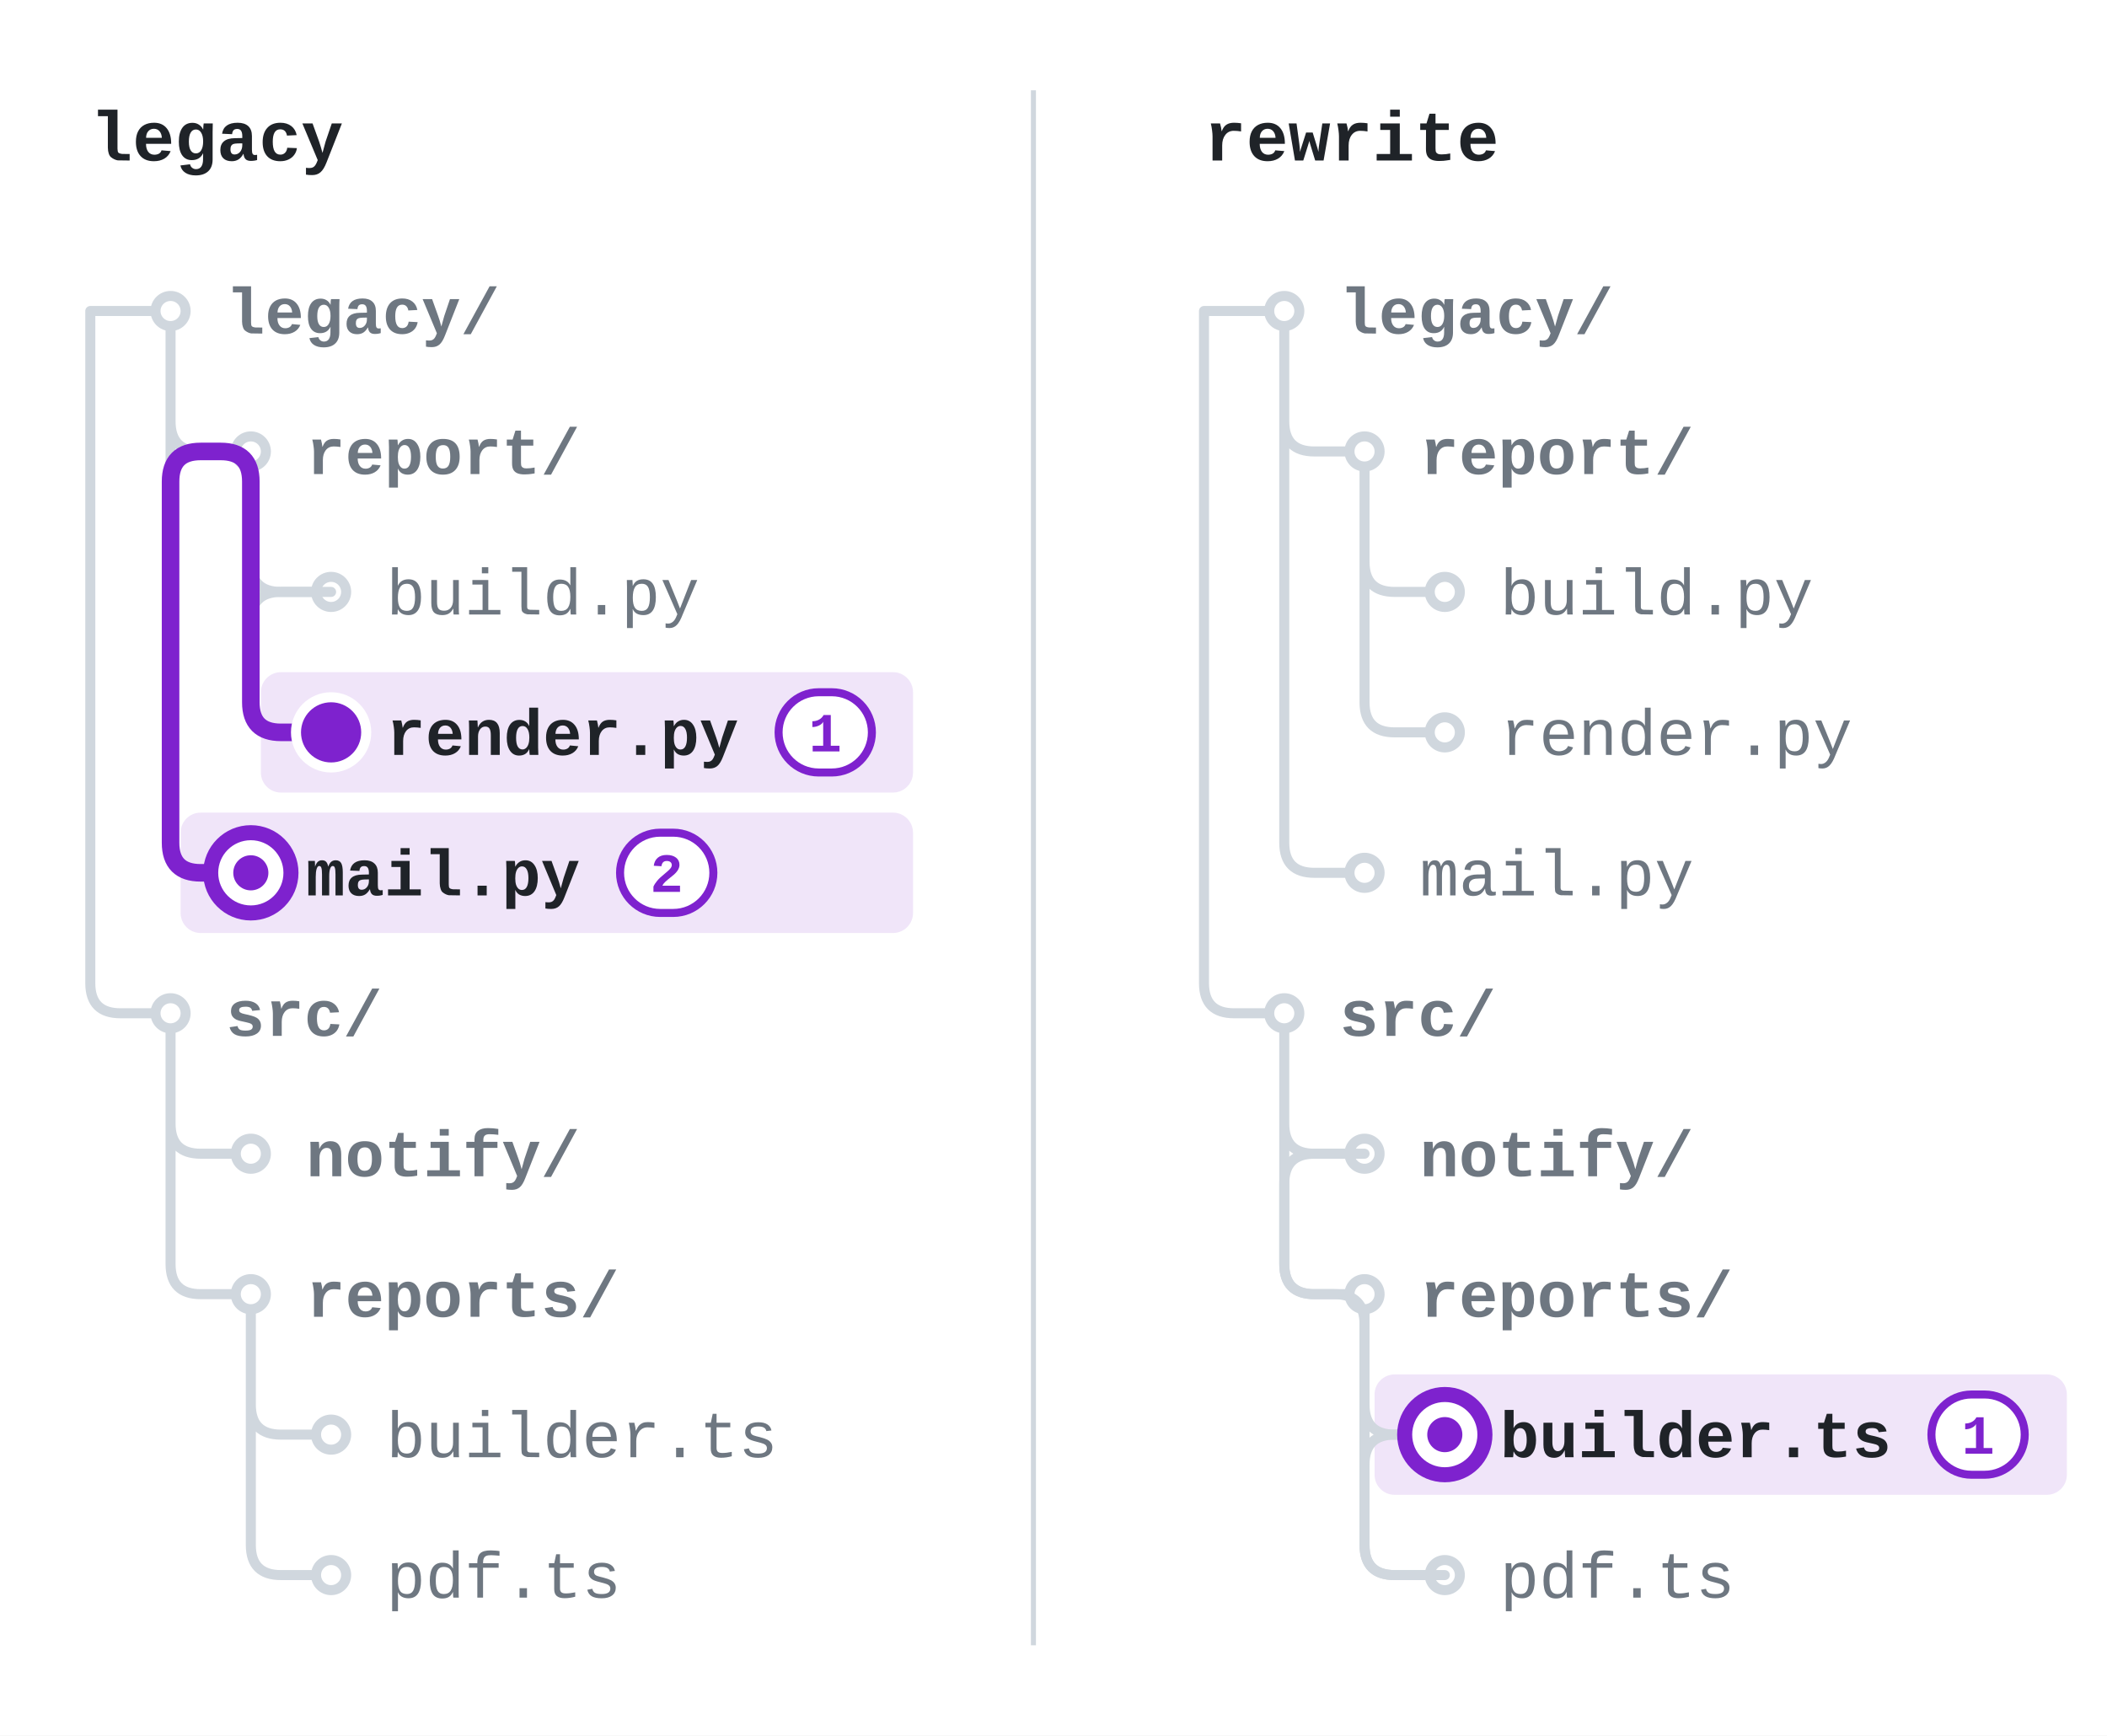
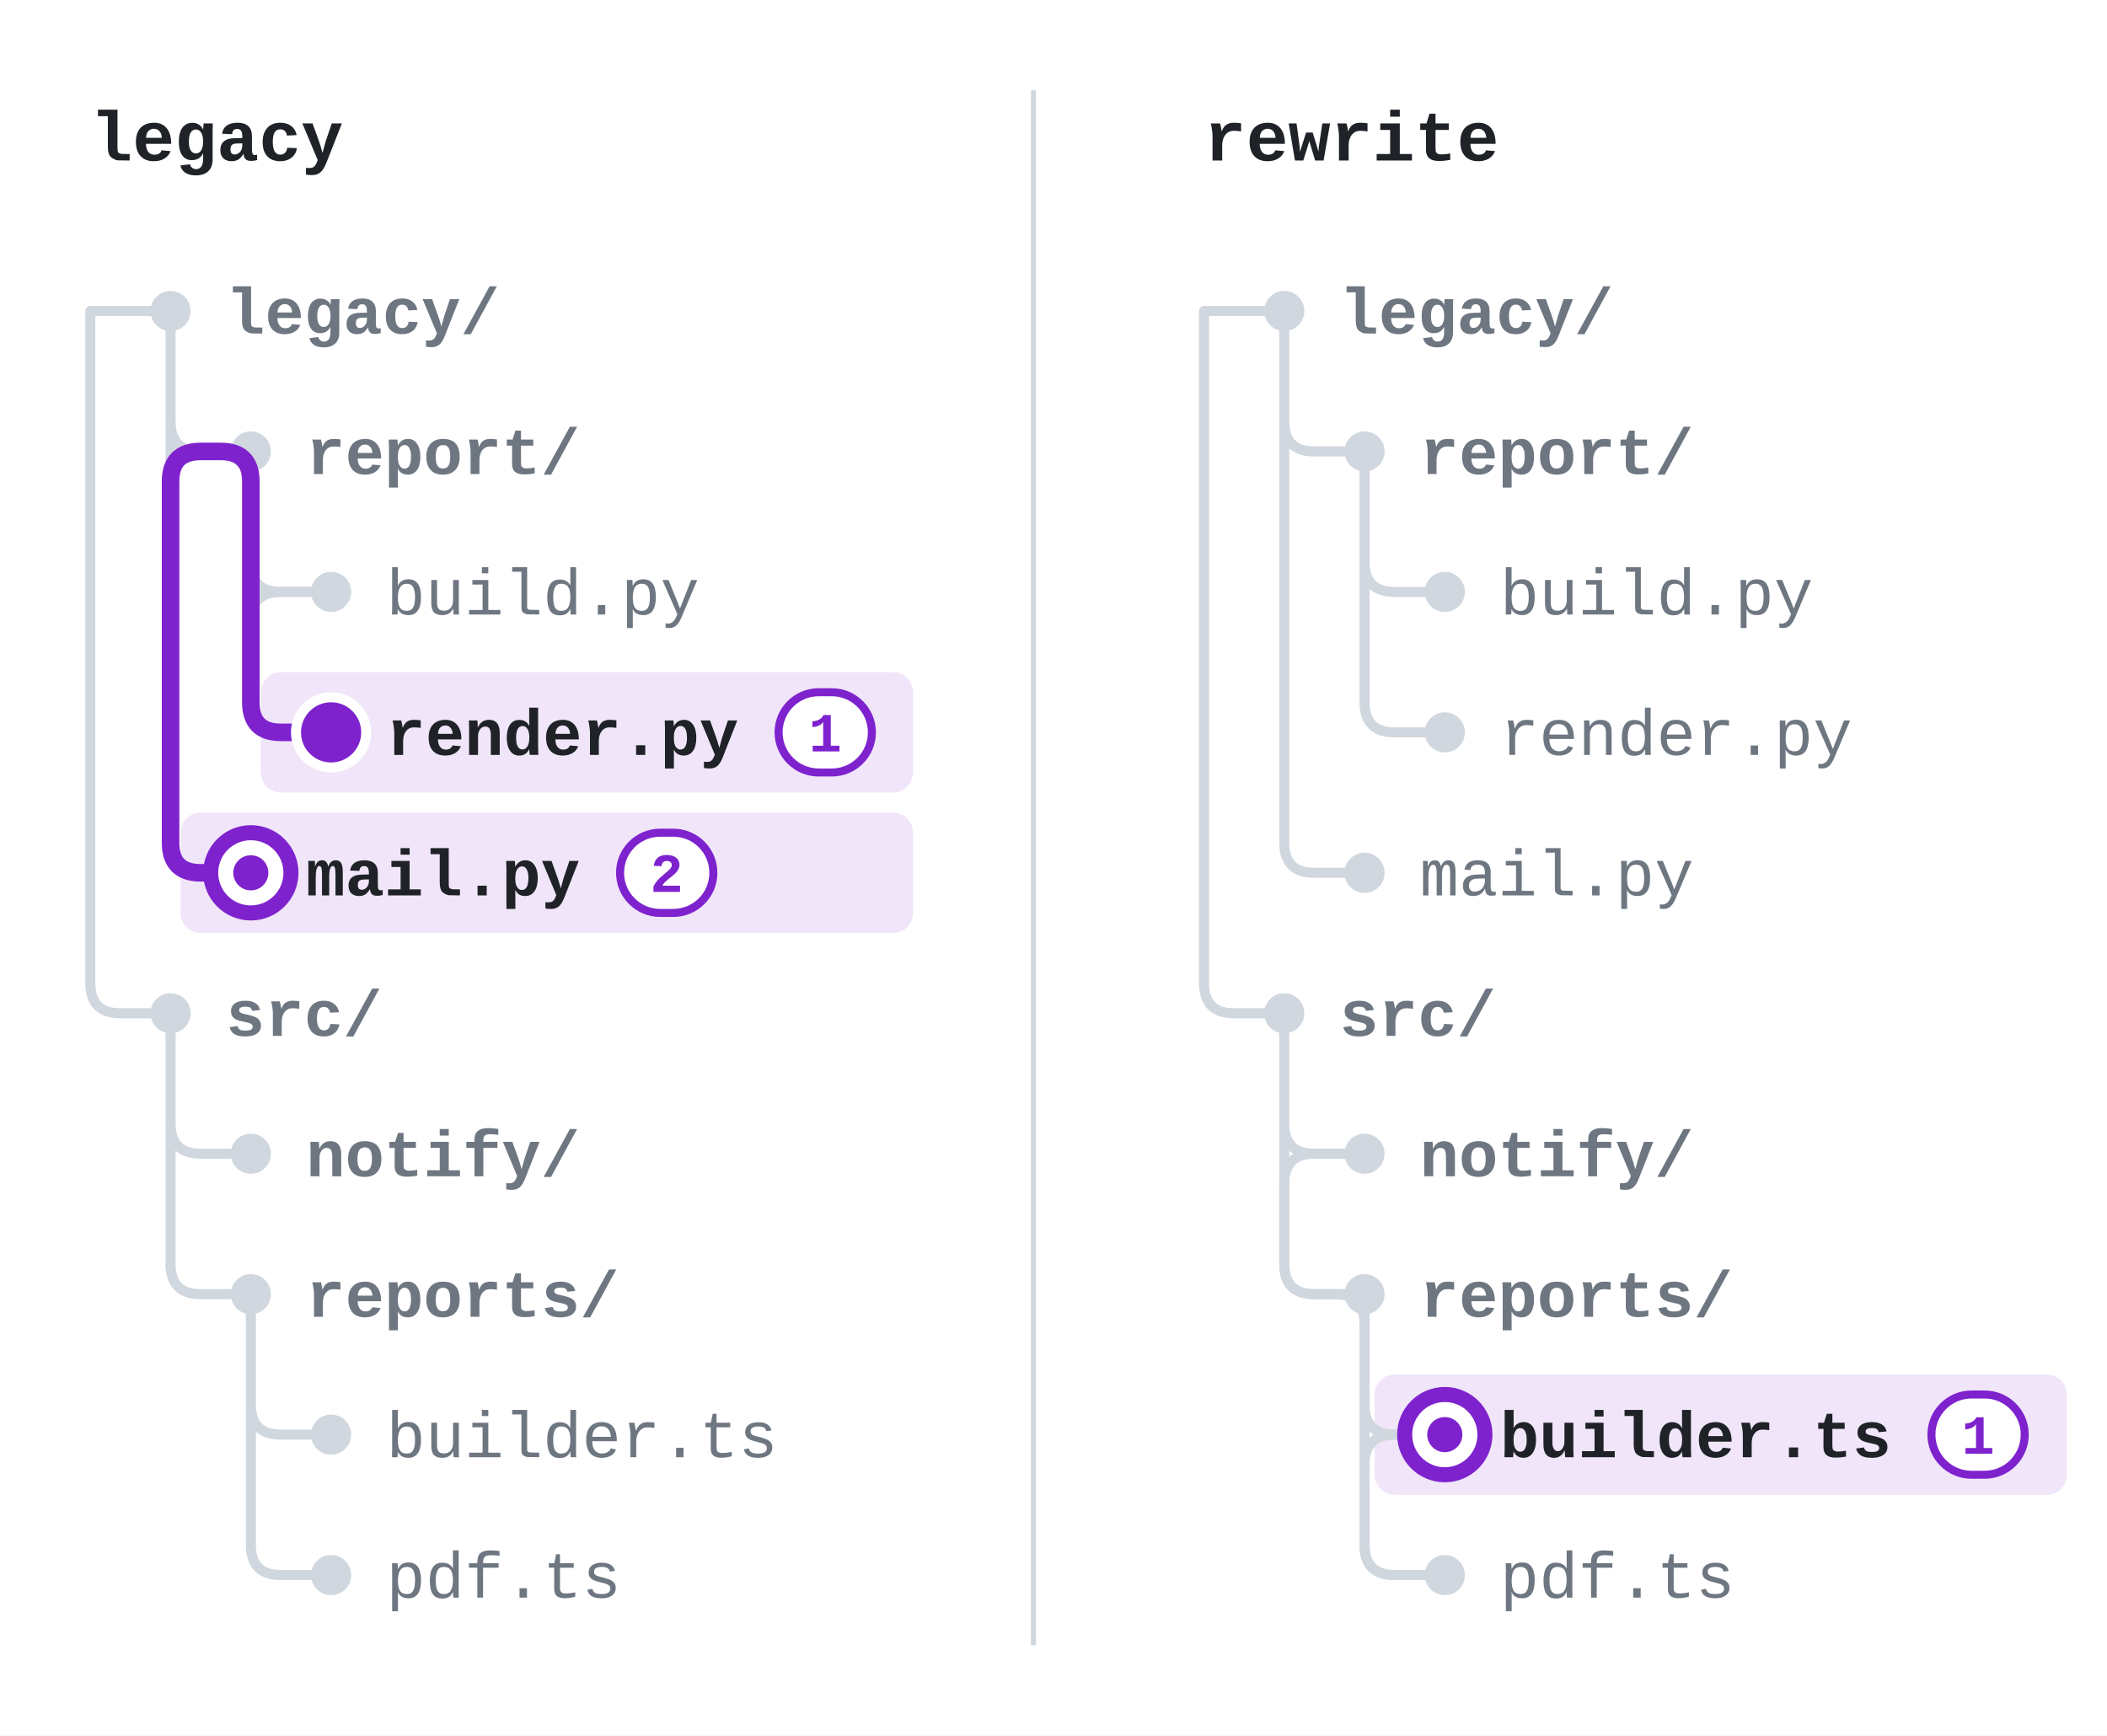
<svg xmlns="http://www.w3.org/2000/svg" width="420" height="346" viewBox="0 0 420 346" font-family="ui-monospace, SFMono-Regular, Menlo, Consolas, 'Liberation Mono', monospace" font-size="13" role="img" aria-label="Two traces side by side on the same directory tree. legacy: steps 2 to 3 of 3 highlighted; rewrite: step 1 of 3 highlighted">
  <rect width="420" height="346" fill="#ffffff" />
  <text x="18" y="32" font-size="14" font-weight="600" fill="#1f2328">legacy</text>
  <rect x="52" y="134" width="130" height="24" rx="4" fill="#7e22ce" opacity="0.12" />
  <rect x="36" y="162" width="146" height="24" rx="4" fill="#7e22ce" opacity="0.12" />
  <path d="M18 62L34 62M34 62L34 84Q34 90 40 90L50 90M50 90L50 112Q50 118 56 118L66 118M50 90L50 140Q50 146 56 146L66 146M34 62L34 168Q34 174 40 174L50 174M18 62L18 196Q18 202 24 202L34 202M34 202L34 224Q34 230 40 230L50 230M34 202L34 252Q34 258 40 258L50 258M50 258L50 280Q50 286 56 286L66 286M50 258L50 308Q50 314 56 314L66 314" fill="none" stroke="#d0d7de" stroke-width="2" stroke-linecap="round" stroke-linejoin="round" />
-   <circle cx="34" cy="62" r="3" fill="#ffffff" stroke="#d0d7de" stroke-width="2" />
-   <circle cx="50" cy="90" r="3" fill="#ffffff" stroke="#d0d7de" stroke-width="2" />
-   <circle cx="66" cy="118" r="3" fill="#ffffff" stroke="#d0d7de" stroke-width="2" />
-   <circle cx="34" cy="202" r="3" fill="#ffffff" stroke="#d0d7de" stroke-width="2" />
-   <circle cx="50" cy="230" r="3" fill="#ffffff" stroke="#d0d7de" stroke-width="2" />
-   <circle cx="50" cy="258" r="3" fill="#ffffff" stroke="#d0d7de" stroke-width="2" />
-   <circle cx="66" cy="286" r="3" fill="#ffffff" stroke="#d0d7de" stroke-width="2" />
-   <circle cx="66" cy="314" r="3" fill="#ffffff" stroke="#d0d7de" stroke-width="2" />
+   <circle cx="34" cy="62" r="4" fill="#d0d7de" />
+   <circle cx="50" cy="90" r="4" fill="#d0d7de" />
+   <circle cx="66" cy="118" r="4" fill="#d0d7de" />
+   <circle cx="34" cy="202" r="4" fill="#d0d7de" />
+   <circle cx="50" cy="230" r="4" fill="#d0d7de" />
+   <circle cx="50" cy="258" r="4" fill="#d0d7de" />
+   <circle cx="66" cy="286" r="4" fill="#d0d7de" />
+   <circle cx="66" cy="314" r="4" fill="#d0d7de" />
  <path d="M66 118L56 118Q50 118 50 124L50 140Q50 146 56 146L66 146" fill="none" stroke="#d0d7de" stroke-width="2" stroke-linecap="round" stroke-linejoin="round" />
  <path d="M66 146L56 146Q50 146 50 140L50 96Q50 90 44 90L40 90Q34 90 34 96L34 168Q34 174 40 174L50 174" fill="none" stroke="#7e22ce" stroke-width="3.5" stroke-linecap="round" stroke-linejoin="round" />
  <circle cx="66" cy="146" r="7" fill="#7e22ce" stroke="#ffffff" stroke-width="2" />
  <circle cx="50" cy="174" r="8" fill="#ffffff" stroke="#7e22ce" stroke-width="3" />
  <circle cx="50" cy="174" r="3.5" fill="#7e22ce" />
  <text x="45" y="66.5" fill="#6e7781" font-weight="600">legacy/</text>
  <text x="61" y="94.5" fill="#6e7781" font-weight="600">report/</text>
  <text x="77" y="122.5" fill="#6e7781">build.py</text>
  <text x="77" y="150.5" fill="#1f2328" font-weight="600">render.py</text>
  <rect x="155.2" y="138" width="18.6" height="16" rx="8" fill="#ffffff" stroke="#7e22ce" stroke-width="1.6" />
  <text x="164.5" y="149.8" text-anchor="middle" font-size="11" font-weight="600" fill="#7e22ce">1</text>
  <text x="61" y="178.5" fill="#1f2328" font-weight="600">mail.py</text>
  <rect x="123.6" y="166" width="18.6" height="16" rx="8" fill="#ffffff" stroke="#7e22ce" stroke-width="1.6" />
  <text x="132.9" y="177.8" text-anchor="middle" font-size="11" font-weight="600" fill="#7e22ce">2</text>
  <text x="45" y="206.5" fill="#6e7781" font-weight="600">src/</text>
  <text x="61" y="234.5" fill="#6e7781" font-weight="600">notify/</text>
  <text x="61" y="262.5" fill="#6e7781" font-weight="600">reports/</text>
  <text x="77" y="290.5" fill="#6e7781">builder.ts</text>
  <text x="77" y="318.5" fill="#6e7781">pdf.ts</text>
  <path d="M206 18L206 328" stroke="#d0d7de" stroke-width="1" />
  <g transform="translate(222 0)">
    <text x="18" y="32" font-size="14" font-weight="600" fill="#1f2328">rewrite</text>
    <rect x="52" y="274" width="138" height="24" rx="4" fill="#7e22ce" opacity="0.12" />
    <path d="M18 62L34 62M34 62L34 84Q34 90 40 90L50 90M50 90L50 112Q50 118 56 118L66 118M50 90L50 140Q50 146 56 146L66 146M34 62L34 168Q34 174 40 174L50 174M18 62L18 196Q18 202 24 202L34 202M34 202L34 224Q34 230 40 230L50 230M34 202L34 252Q34 258 40 258L50 258M50 258L50 280Q50 286 56 286L66 286M50 258L50 308Q50 314 56 314L66 314" fill="none" stroke="#d0d7de" stroke-width="2" stroke-linecap="round" stroke-linejoin="round" />
-     <circle cx="34" cy="62" r="3" fill="#ffffff" stroke="#d0d7de" stroke-width="2" />
-     <circle cx="50" cy="90" r="3" fill="#ffffff" stroke="#d0d7de" stroke-width="2" />
-     <circle cx="66" cy="118" r="3" fill="#ffffff" stroke="#d0d7de" stroke-width="2" />
-     <circle cx="66" cy="146" r="3" fill="#ffffff" stroke="#d0d7de" stroke-width="2" />
-     <circle cx="50" cy="174" r="3" fill="#ffffff" stroke="#d0d7de" stroke-width="2" />
-     <circle cx="34" cy="202" r="3" fill="#ffffff" stroke="#d0d7de" stroke-width="2" />
-     <circle cx="50" cy="230" r="3" fill="#ffffff" stroke="#d0d7de" stroke-width="2" />
-     <circle cx="50" cy="258" r="3" fill="#ffffff" stroke="#d0d7de" stroke-width="2" />
-     <circle cx="66" cy="314" r="3" fill="#ffffff" stroke="#d0d7de" stroke-width="2" />
+     <circle cx="34" cy="62" r="4" fill="#d0d7de" />
+     <circle cx="50" cy="90" r="4" fill="#d0d7de" />
+     <circle cx="66" cy="118" r="4" fill="#d0d7de" />
+     <circle cx="66" cy="146" r="4" fill="#d0d7de" />
+     <circle cx="50" cy="174" r="4" fill="#d0d7de" />
+     <circle cx="34" cy="202" r="4" fill="#d0d7de" />
+     <circle cx="50" cy="230" r="4" fill="#d0d7de" />
+     <circle cx="50" cy="258" r="4" fill="#d0d7de" />
+     <circle cx="66" cy="314" r="4" fill="#d0d7de" />
    <path d="M66 286L56 286Q50 286 50 292L50 308Q50 314 56 314L66 314M66 314L56 314Q50 314 50 308L50 264Q50 258 44 258L40 258Q34 258 34 252L34 236Q34 230 40 230L50 230" fill="none" stroke="#d0d7de" stroke-width="2" stroke-linecap="round" stroke-linejoin="round" />
    <circle cx="66" cy="286" r="8" fill="#ffffff" stroke="#7e22ce" stroke-width="3" />
    <circle cx="66" cy="286" r="3.5" fill="#7e22ce" />
    <text x="45" y="66.5" fill="#6e7781" font-weight="600">legacy/</text>
    <text x="61" y="94.5" fill="#6e7781" font-weight="600">report/</text>
    <text x="77" y="122.5" fill="#6e7781">build.py</text>
    <text x="77" y="150.5" fill="#6e7781">render.py</text>
    <text x="61" y="178.5" fill="#6e7781">mail.py</text>
    <text x="45" y="206.5" fill="#6e7781" font-weight="600">src/</text>
    <text x="61" y="234.5" fill="#6e7781" font-weight="600">notify/</text>
    <text x="61" y="262.5" fill="#6e7781" font-weight="600">reports/</text>
    <text x="77" y="290.5" fill="#1f2328" font-weight="600">builder.ts</text>
    <rect x="163" y="278" width="18.6" height="16" rx="8" fill="#ffffff" stroke="#7e22ce" stroke-width="1.6" />
    <text x="172.3" y="289.8" text-anchor="middle" font-size="11" font-weight="600" fill="#7e22ce">1</text>
    <text x="77" y="318.5" fill="#6e7781">pdf.ts</text>
  </g>
</svg>
